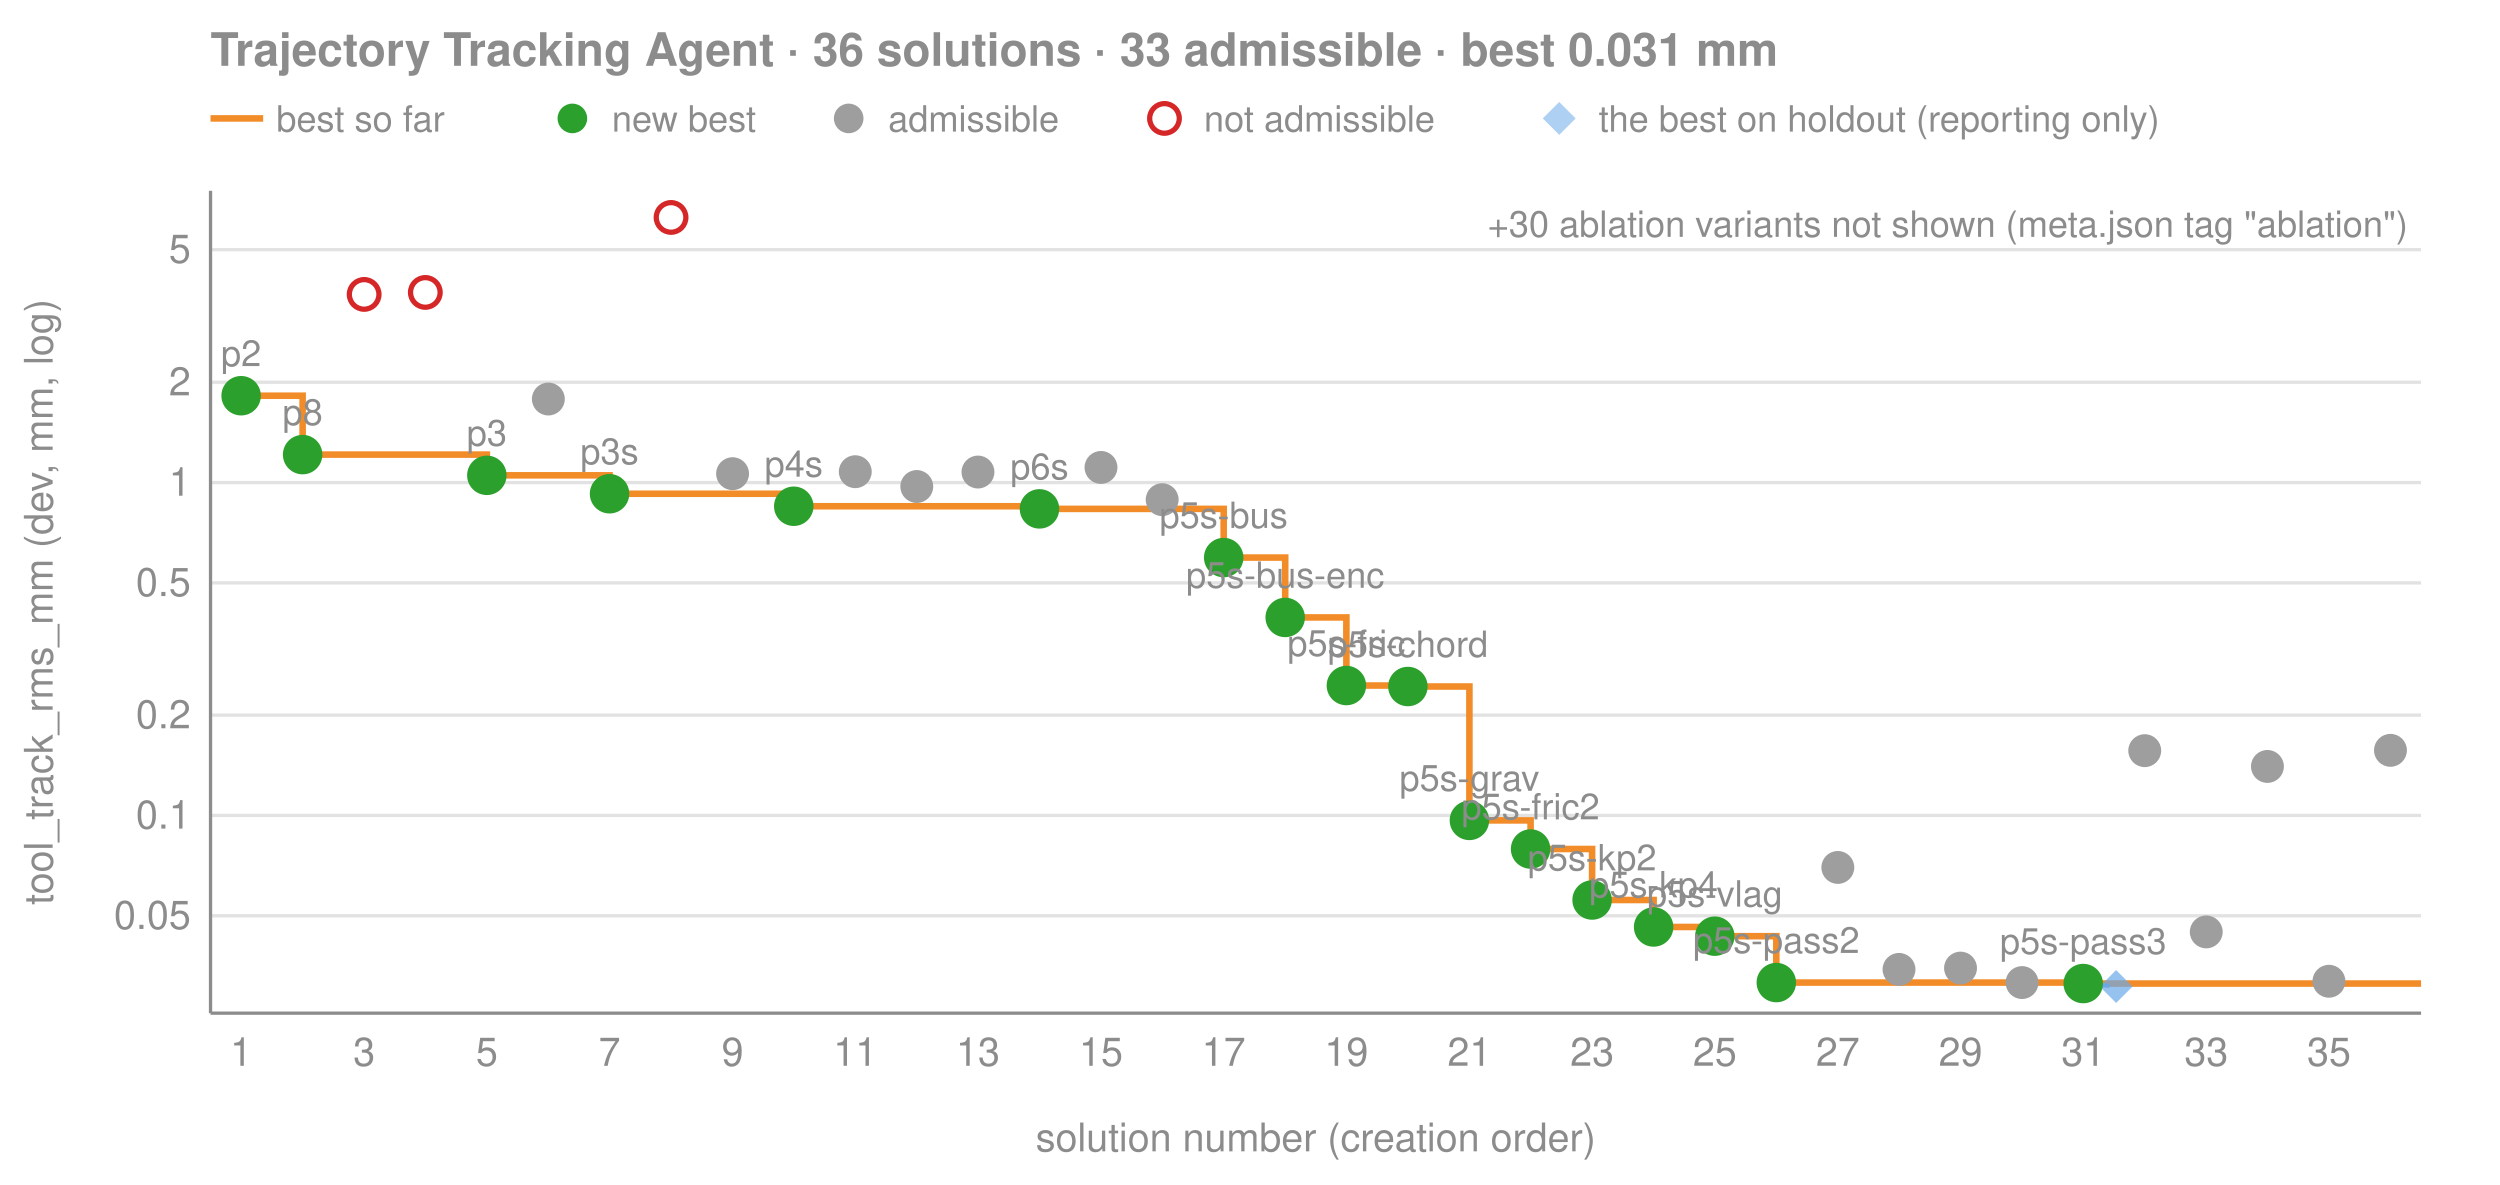
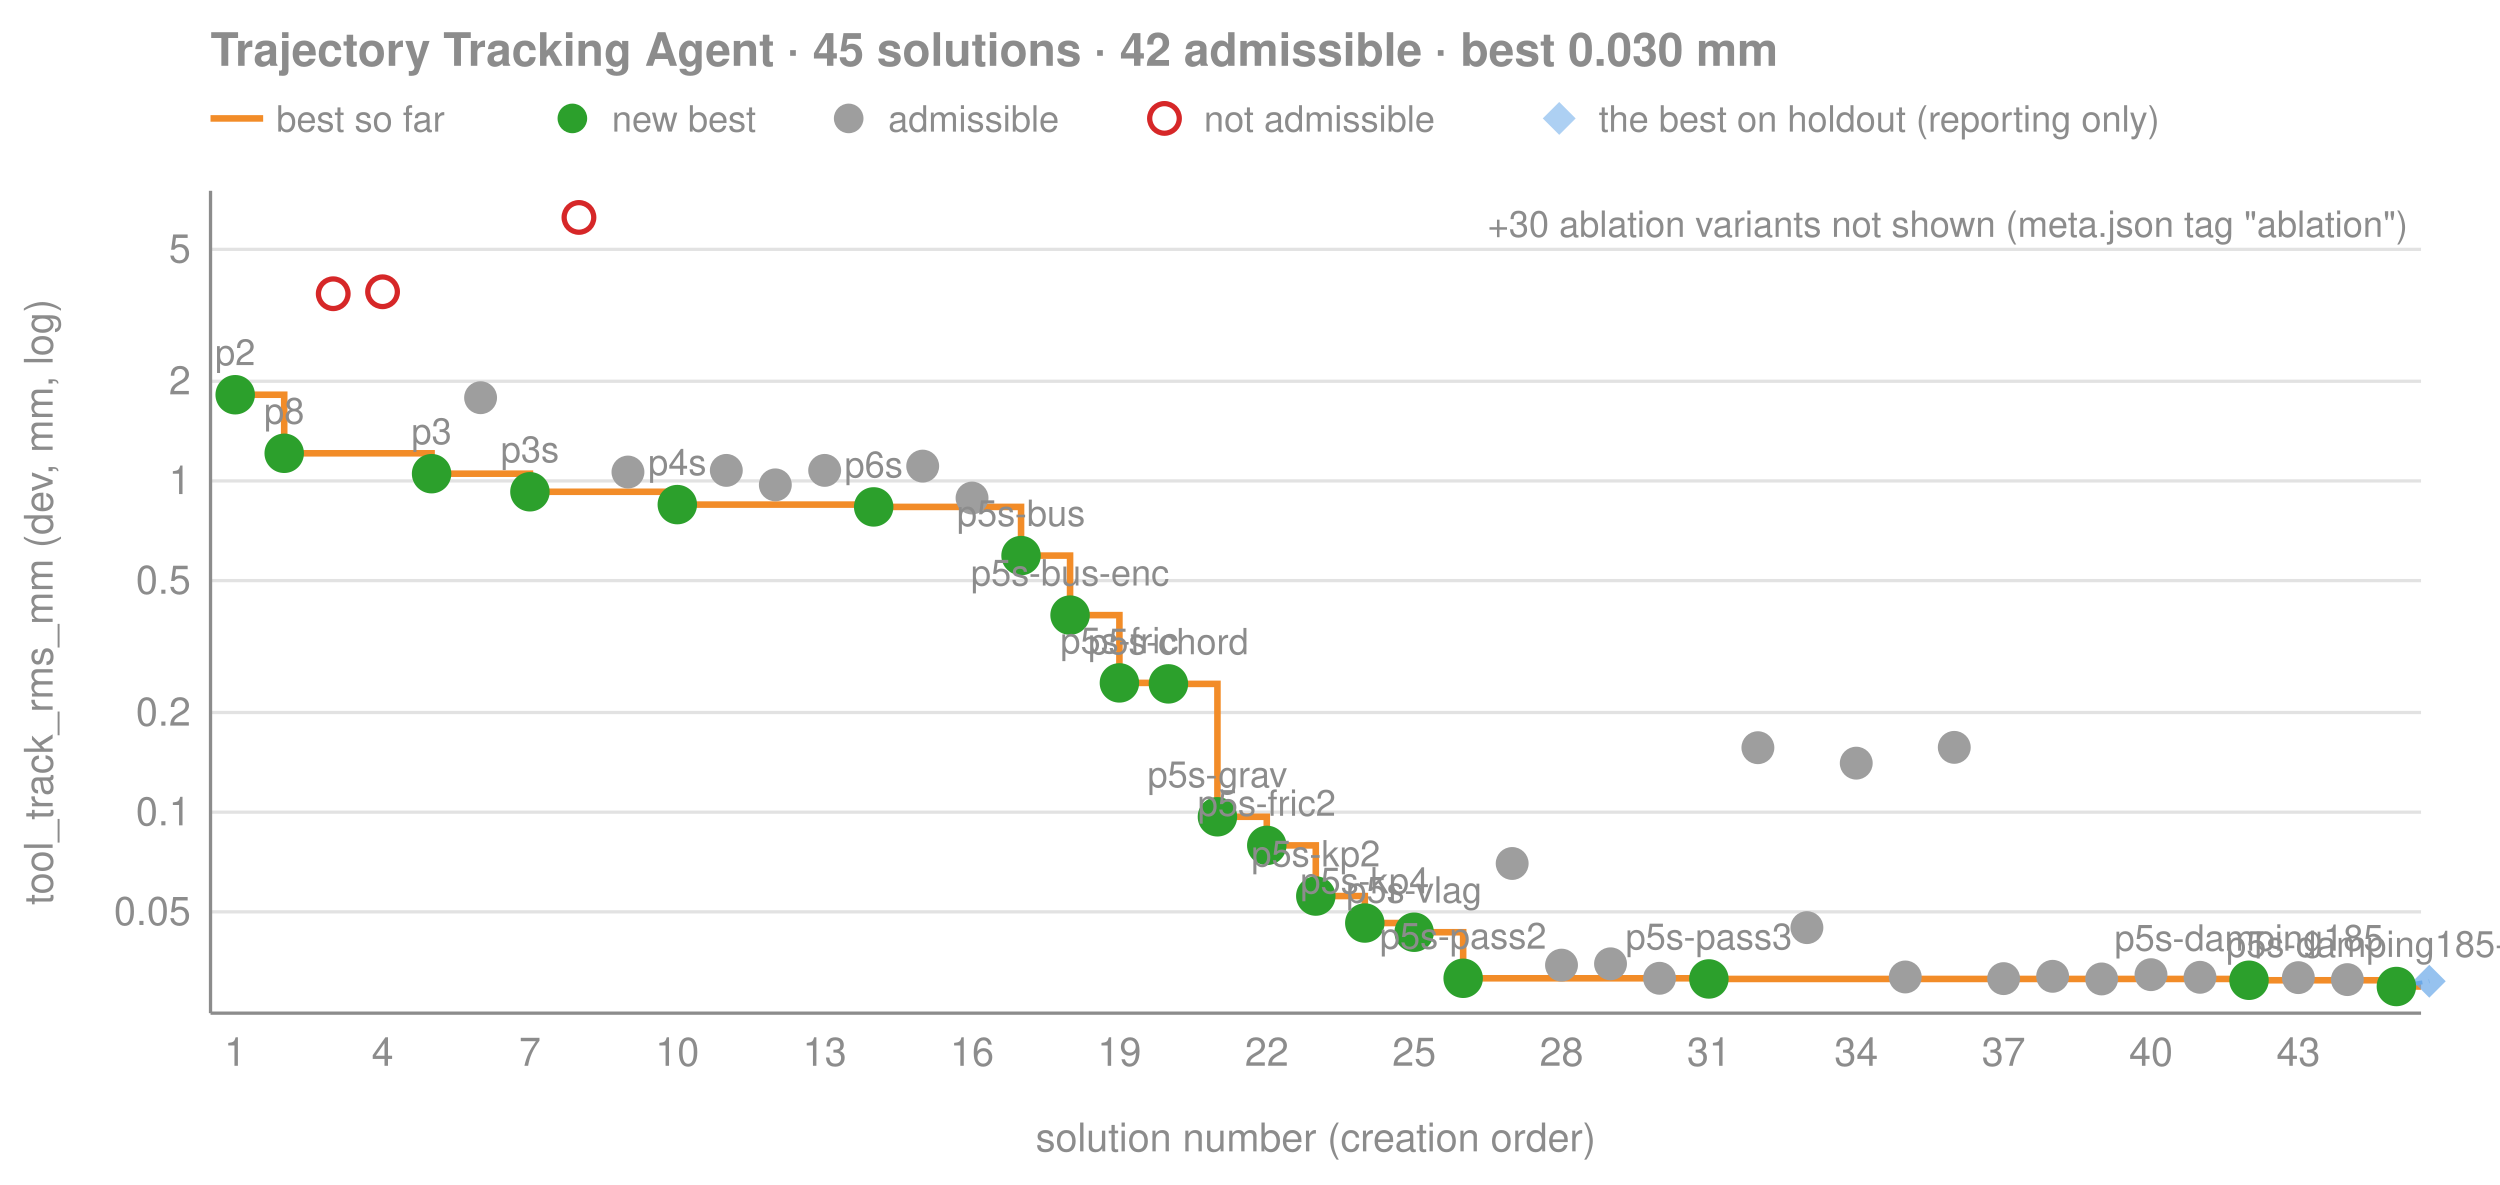
- <svg xmlns="http://www.w3.org/2000/svg" width="760" height="360" viewBox="0 0 760 360" font-family="system-ui, -apple-system, 'Segoe UI', Helvetica, Arial, sans-serif" font-size="12" role="img" aria-label="Trajectory Tracking Agent · 36 solutions · 33 admissible · best 0.031 mm">
-   <text x="64" y="20" fill="#8c8c8c" font-size="14" font-weight="600">Trajectory Tracking Agent · 36 solutions · 33 admissible · best 0.031 mm</text>
+ <svg xmlns="http://www.w3.org/2000/svg" width="760" height="360" viewBox="0 0 760 360" font-family="system-ui, -apple-system, 'Segoe UI', Helvetica, Arial, sans-serif" font-size="12" role="img" aria-label="Trajectory Tracking Agent · 45 solutions · 42 admissible · best 0.030 mm">
+   <text x="64" y="20" fill="#8c8c8c" font-size="14" font-weight="600">Trajectory Tracking Agent · 45 solutions · 42 admissible · best 0.030 mm</text>
  <text x="732" y="72" fill="#8c8c8c" font-size="11" text-anchor="end">+30 ablation variants not shown (meta.json tag "ablation")</text>
  <g stroke="#8c8c8c" stroke-opacity="0.25" stroke-width="1">
-     <line x1="64" x2="736" y1="278.4" y2="278.4" />
-     <line x1="64" x2="736" y1="247.9" y2="247.9" />
-     <line x1="64" x2="736" y1="217.4" y2="217.4" />
-     <line x1="64" x2="736" y1="177.2" y2="177.2" />
-     <line x1="64" x2="736" y1="146.7" y2="146.7" />
-     <line x1="64" x2="736" y1="116.2" y2="116.2" />
-     <line x1="64" x2="736" y1="75.9" y2="75.9" />
+     <line x1="64" x2="736" y1="277.2" y2="277.2" />
+     <line x1="64" x2="736" y1="246.9" y2="246.9" />
+     <line x1="64" x2="736" y1="216.6" y2="216.6" />
+     <line x1="64" x2="736" y1="176.5" y2="176.5" />
+     <line x1="64" x2="736" y1="146.2" y2="146.2" />
+     <line x1="64" x2="736" y1="115.9" y2="115.9" />
+     <line x1="64" x2="736" y1="75.8" y2="75.8" />
  </g>
  <g fill="#8c8c8c" text-anchor="end">
-     <text x="58" y="282.4">0.05</text>
-     <text x="58" y="251.9">0.1</text>
-     <text x="58" y="221.4">0.2</text>
-     <text x="58" y="181.2">0.5</text>
-     <text x="58" y="150.7">1</text>
-     <text x="58" y="120.2">2</text>
-     <text x="58" y="79.9">5</text>
+     <text x="58" y="281.2">0.05</text>
+     <text x="58" y="250.9">0.1</text>
+     <text x="58" y="220.6">0.2</text>
+     <text x="58" y="180.5">0.5</text>
+     <text x="58" y="150.2">1</text>
+     <text x="58" y="119.9">2</text>
+     <text x="58" y="79.8">5</text>
  </g>
  <g stroke="#8c8c8c" stroke-width="1">
    <line x1="64" x2="64" y1="58" y2="308" />
    <line x1="64" x2="736" y1="308" y2="308" />
  </g>
  <g fill="#8c8c8c" text-anchor="middle">
-     <text x="73.3" y="324">1</text>
-     <text x="110.7" y="324">3</text>
-     <text x="148.0" y="324">5</text>
-     <text x="185.3" y="324">7</text>
-     <text x="222.7" y="324">9</text>
-     <text x="260.0" y="324">11</text>
-     <text x="297.3" y="324">13</text>
-     <text x="334.7" y="324">15</text>
-     <text x="372.0" y="324">17</text>
-     <text x="409.3" y="324">19</text>
-     <text x="446.7" y="324">21</text>
-     <text x="484.0" y="324">23</text>
-     <text x="521.3" y="324">25</text>
-     <text x="558.7" y="324">27</text>
-     <text x="596.0" y="324">29</text>
-     <text x="633.3" y="324">31</text>
-     <text x="670.7" y="324">33</text>
-     <text x="708.0" y="324">35</text>
+     <text x="71.5" y="324">1</text>
+     <text x="116.3" y="324">4</text>
+     <text x="161.1" y="324">7</text>
+     <text x="205.9" y="324">10</text>
+     <text x="250.7" y="324">13</text>
+     <text x="295.5" y="324">16</text>
+     <text x="340.3" y="324">19</text>
+     <text x="385.1" y="324">22</text>
+     <text x="429.9" y="324">25</text>
+     <text x="474.7" y="324">28</text>
+     <text x="519.5" y="324">31</text>
+     <text x="564.3" y="324">34</text>
+     <text x="609.1" y="324">37</text>
+     <text x="653.9" y="324">40</text>
+     <text x="698.7" y="324">43</text>
  </g>
  <text x="400.0" y="350" fill="#8c8c8c" text-anchor="middle">solution number (creation order)</text>
  <text transform="translate(16 183.0) rotate(-90)" fill="#8c8c8c" text-anchor="middle">tool_track_rms_mm (dev, mm, log)</text>
-   <path d="M73.3,120.3H92.0V138.2H148.0V144.5H185.3V150.1H241.3V153.9H316.0V154.7H372.0V169.5H390.7V187.7H409.3V208.4H428.0V208.7H446.7V249.4H465.3V258.1H484.0V273.6H502.7V281.8H521.3V284.6H540.0V298.7H633.3V299.0H736.0" fill="none" stroke="#f28c28" stroke-width="2" />
+   <path d="M71.5,120.0H86.4V137.8H131.2V144.0H161.1V149.5H205.9V153.4H265.6V154.1H310.4V168.9H325.3V187.0H340.3V207.6H355.2V207.9H370.1V248.3H385.1V257.0H400.0V272.4H414.9V280.6H429.9V283.4H444.8V297.4H519.5V297.6H683.7V298.0H728.5V299.9H736.0" fill="none" stroke="#f28c28" stroke-width="2" />
  <g>
-     <line x1="633.3" y1="299.0" x2="643.3" y2="299.9" stroke="#6aa9e9" stroke-width="1.2" stroke-dasharray="3 2" />
-     <path d="M643.3,294.9l5,5l-5,5l-5,-5z" fill="#6aa9e9" fill-opacity="0.7" />
+     <line x1="728.5" y1="299.9" x2="738.5" y2="298.3" stroke="#6aa9e9" stroke-width="1.2" stroke-dasharray="3 2" />
+     <path d="M738.5,293.3l5,5l-5,5l-5,-5z" fill="#6aa9e9" fill-opacity="0.7" />
  </g>
-   <circle cx="73.3" cy="120.3" r="5.5" fill="#2ca02c" stroke="#2ca02c" />
-   <text x="73.3" y="111.3" fill="#8c8c8c" text-anchor="middle" font-size="11">p2</text>
-   <circle cx="92.0" cy="138.2" r="5.5" fill="#2ca02c" stroke="#2ca02c" />
-   <text x="92.0" y="129.2" fill="#8c8c8c" text-anchor="middle" font-size="11">p8</text>
-   <circle cx="110.7" cy="89.5" r="4.5" fill="none" stroke="#d62728" stroke-width="1.6" />
-   <circle cx="129.3" cy="88.9" r="4.5" fill="none" stroke="#d62728" stroke-width="1.6" />
-   <circle cx="148.0" cy="144.5" r="5.5" fill="#2ca02c" stroke="#2ca02c" />
-   <text x="148.0" y="135.5" fill="#8c8c8c" text-anchor="middle" font-size="11">p3</text>
-   <circle cx="166.7" cy="121.3" r="4.5" fill="#9e9e9e" stroke="#9e9e9e" />
-   <circle cx="185.3" cy="150.1" r="5.5" fill="#2ca02c" stroke="#2ca02c" />
-   <text x="185.3" y="141.1" fill="#8c8c8c" text-anchor="middle" font-size="11">p3s</text>
-   <circle cx="204.0" cy="66.1" r="4.5" fill="none" stroke="#d62728" stroke-width="1.6" />
-   <circle cx="222.7" cy="144.0" r="4.5" fill="#9e9e9e" stroke="#9e9e9e" />
-   <circle cx="241.3" cy="153.9" r="5.5" fill="#2ca02c" stroke="#2ca02c" />
-   <text x="241.3" y="144.9" fill="#8c8c8c" text-anchor="middle" font-size="11">p4s</text>
-   <circle cx="260.0" cy="143.4" r="4.5" fill="#9e9e9e" stroke="#9e9e9e" />
-   <circle cx="278.7" cy="147.9" r="4.5" fill="#9e9e9e" stroke="#9e9e9e" />
-   <circle cx="297.3" cy="143.5" r="4.5" fill="#9e9e9e" stroke="#9e9e9e" />
-   <circle cx="316.0" cy="154.7" r="5.5" fill="#2ca02c" stroke="#2ca02c" />
-   <text x="316.0" y="145.7" fill="#8c8c8c" text-anchor="middle" font-size="11">p6s</text>
-   <circle cx="334.7" cy="142.1" r="4.5" fill="#9e9e9e" stroke="#9e9e9e" />
-   <circle cx="353.3" cy="151.9" r="4.5" fill="#9e9e9e" stroke="#9e9e9e" />
-   <circle cx="372.0" cy="169.5" r="5.5" fill="#2ca02c" stroke="#2ca02c" />
-   <text x="372.0" y="160.5" fill="#8c8c8c" text-anchor="middle" font-size="11">p5s-bus</text>
-   <circle cx="390.7" cy="187.7" r="5.5" fill="#2ca02c" stroke="#2ca02c" />
-   <text x="390.7" y="178.7" fill="#8c8c8c" text-anchor="middle" font-size="11">p5s-bus-enc</text>
-   <circle cx="409.3" cy="208.4" r="5.5" fill="#2ca02c" stroke="#2ca02c" />
-   <text x="409.3" y="199.4" fill="#8c8c8c" text-anchor="middle" font-size="11">p5s-fric</text>
-   <circle cx="428.0" cy="208.7" r="5.5" fill="#2ca02c" stroke="#2ca02c" />
-   <text x="428.0" y="199.7" fill="#8c8c8c" text-anchor="middle" font-size="11">p5s-chord</text>
-   <circle cx="446.7" cy="249.4" r="5.5" fill="#2ca02c" stroke="#2ca02c" />
-   <text x="446.7" y="240.4" fill="#8c8c8c" text-anchor="middle" font-size="11">p5s-grav</text>
-   <circle cx="465.3" cy="258.1" r="5.5" fill="#2ca02c" stroke="#2ca02c" />
-   <text x="465.3" y="249.1" fill="#8c8c8c" text-anchor="middle" font-size="11">p5s-fric2</text>
-   <circle cx="484.0" cy="273.6" r="5.5" fill="#2ca02c" stroke="#2ca02c" />
-   <text x="484.0" y="264.6" fill="#8c8c8c" text-anchor="middle" font-size="11">p5s-kp2</text>
-   <circle cx="502.7" cy="281.8" r="5.5" fill="#2ca02c" stroke="#2ca02c" />
-   <text x="502.7" y="272.8" fill="#8c8c8c" text-anchor="middle" font-size="11">p5s-kp4</text>
-   <circle cx="521.3" cy="284.6" r="5.5" fill="#2ca02c" stroke="#2ca02c" />
-   <text x="521.3" y="275.6" fill="#8c8c8c" text-anchor="middle" font-size="11">p5s-vlag</text>
-   <circle cx="540.0" cy="298.7" r="5.5" fill="#2ca02c" stroke="#2ca02c" />
-   <text x="540.0" y="289.7" fill="#8c8c8c" text-anchor="middle" font-size="11">p5s-pass2</text>
-   <circle cx="558.7" cy="263.7" r="4.5" fill="#9e9e9e" stroke="#9e9e9e" />
-   <circle cx="577.3" cy="294.7" r="4.5" fill="#9e9e9e" stroke="#9e9e9e" />
-   <circle cx="596.0" cy="294.3" r="4.5" fill="#9e9e9e" stroke="#9e9e9e" />
-   <circle cx="614.7" cy="298.7" r="4.5" fill="#9e9e9e" stroke="#9e9e9e" />
-   <circle cx="633.3" cy="299.0" r="5.5" fill="#2ca02c" stroke="#2ca02c" />
-   <text x="633.3" y="290.0" fill="#8c8c8c" text-anchor="middle" font-size="11">p5s-pass3</text>
-   <circle cx="652.0" cy="228.2" r="4.5" fill="#9e9e9e" stroke="#9e9e9e" />
-   <circle cx="670.7" cy="283.3" r="4.5" fill="#9e9e9e" stroke="#9e9e9e" />
-   <circle cx="689.3" cy="233.0" r="4.5" fill="#9e9e9e" stroke="#9e9e9e" />
-   <circle cx="708.0" cy="298.3" r="4.5" fill="#9e9e9e" stroke="#9e9e9e" />
-   <circle cx="726.7" cy="228.1" r="4.5" fill="#9e9e9e" stroke="#9e9e9e" />
+   <circle cx="71.5" cy="120.0" r="5.5" fill="#2ca02c" stroke="#2ca02c" />
+   <text x="71.5" y="111.0" fill="#8c8c8c" text-anchor="middle" font-size="11">p2</text>
+   <circle cx="86.4" cy="137.8" r="5.5" fill="#2ca02c" stroke="#2ca02c" />
+   <text x="86.4" y="128.8" fill="#8c8c8c" text-anchor="middle" font-size="11">p8</text>
+   <circle cx="101.3" cy="89.3" r="4.5" fill="none" stroke="#d62728" stroke-width="1.6" />
+   <circle cx="116.3" cy="88.7" r="4.5" fill="none" stroke="#d62728" stroke-width="1.6" />
+   <circle cx="131.2" cy="144.0" r="5.5" fill="#2ca02c" stroke="#2ca02c" />
+   <text x="131.2" y="135.0" fill="#8c8c8c" text-anchor="middle" font-size="11">p3</text>
+   <circle cx="146.1" cy="120.9" r="4.5" fill="#9e9e9e" stroke="#9e9e9e" />
+   <circle cx="161.1" cy="149.5" r="5.5" fill="#2ca02c" stroke="#2ca02c" />
+   <text x="161.1" y="140.5" fill="#8c8c8c" text-anchor="middle" font-size="11">p3s</text>
+   <circle cx="176.0" cy="66.1" r="4.5" fill="none" stroke="#d62728" stroke-width="1.6" />
+   <circle cx="190.9" cy="143.5" r="4.5" fill="#9e9e9e" stroke="#9e9e9e" />
+   <circle cx="205.9" cy="153.4" r="5.5" fill="#2ca02c" stroke="#2ca02c" />
+   <text x="205.9" y="144.4" fill="#8c8c8c" text-anchor="middle" font-size="11">p4s</text>
+   <circle cx="220.8" cy="143.0" r="4.5" fill="#9e9e9e" stroke="#9e9e9e" />
+   <circle cx="235.7" cy="147.4" r="4.5" fill="#9e9e9e" stroke="#9e9e9e" />
+   <circle cx="250.7" cy="143.0" r="4.5" fill="#9e9e9e" stroke="#9e9e9e" />
+   <circle cx="265.6" cy="154.1" r="5.5" fill="#2ca02c" stroke="#2ca02c" />
+   <text x="265.6" y="145.1" fill="#8c8c8c" text-anchor="middle" font-size="11">p6s</text>
+   <circle cx="280.5" cy="141.7" r="4.5" fill="#9e9e9e" stroke="#9e9e9e" />
+   <circle cx="295.5" cy="151.4" r="4.5" fill="#9e9e9e" stroke="#9e9e9e" />
+   <circle cx="310.4" cy="168.9" r="5.5" fill="#2ca02c" stroke="#2ca02c" />
+   <text x="310.4" y="159.9" fill="#8c8c8c" text-anchor="middle" font-size="11">p5s-bus</text>
+   <circle cx="325.3" cy="187.0" r="5.5" fill="#2ca02c" stroke="#2ca02c" />
+   <text x="325.3" y="178.0" fill="#8c8c8c" text-anchor="middle" font-size="11">p5s-bus-enc</text>
+   <circle cx="340.3" cy="207.6" r="5.5" fill="#2ca02c" stroke="#2ca02c" />
+   <text x="340.3" y="198.6" fill="#8c8c8c" text-anchor="middle" font-size="11">p5s-fric</text>
+   <circle cx="355.2" cy="207.9" r="5.5" fill="#2ca02c" stroke="#2ca02c" />
+   <text x="355.2" y="198.9" fill="#8c8c8c" text-anchor="middle" font-size="11">p5s-chord</text>
+   <circle cx="370.1" cy="248.3" r="5.5" fill="#2ca02c" stroke="#2ca02c" />
+   <text x="370.1" y="239.3" fill="#8c8c8c" text-anchor="middle" font-size="11">p5s-grav</text>
+   <circle cx="385.1" cy="257.0" r="5.5" fill="#2ca02c" stroke="#2ca02c" />
+   <text x="385.1" y="248.0" fill="#8c8c8c" text-anchor="middle" font-size="11">p5s-fric2</text>
+   <circle cx="400.0" cy="272.4" r="5.5" fill="#2ca02c" stroke="#2ca02c" />
+   <text x="400.0" y="263.4" fill="#8c8c8c" text-anchor="middle" font-size="11">p5s-kp2</text>
+   <circle cx="414.9" cy="280.6" r="5.5" fill="#2ca02c" stroke="#2ca02c" />
+   <text x="414.9" y="271.6" fill="#8c8c8c" text-anchor="middle" font-size="11">p5s-kp4</text>
+   <circle cx="429.9" cy="283.4" r="5.5" fill="#2ca02c" stroke="#2ca02c" />
+   <text x="429.9" y="274.4" fill="#8c8c8c" text-anchor="middle" font-size="11">p5s-vlag</text>
+   <circle cx="444.8" cy="297.4" r="5.5" fill="#2ca02c" stroke="#2ca02c" />
+   <text x="444.8" y="288.4" fill="#8c8c8c" text-anchor="middle" font-size="11">p5s-pass2</text>
+   <circle cx="459.7" cy="262.5" r="4.5" fill="#9e9e9e" stroke="#9e9e9e" />
+   <circle cx="474.7" cy="293.4" r="4.5" fill="#9e9e9e" stroke="#9e9e9e" />
+   <circle cx="489.6" cy="293.0" r="4.5" fill="#9e9e9e" stroke="#9e9e9e" />
+   <circle cx="504.5" cy="297.4" r="4.5" fill="#9e9e9e" stroke="#9e9e9e" />
+   <circle cx="519.5" cy="297.6" r="5.5" fill="#2ca02c" stroke="#2ca02c" />
+   <text x="519.5" y="288.6" fill="#8c8c8c" text-anchor="middle" font-size="11">p5s-pass3</text>
+   <circle cx="534.4" cy="227.3" r="4.5" fill="#9e9e9e" stroke="#9e9e9e" />
+   <circle cx="549.3" cy="282.0" r="4.5" fill="#9e9e9e" stroke="#9e9e9e" />
+   <circle cx="564.3" cy="232.0" r="4.5" fill="#9e9e9e" stroke="#9e9e9e" />
+   <circle cx="579.2" cy="297.0" r="4.5" fill="#9e9e9e" stroke="#9e9e9e" />
+   <circle cx="594.1" cy="227.2" r="4.5" fill="#9e9e9e" stroke="#9e9e9e" />
+   <circle cx="609.1" cy="297.5" r="4.5" fill="#9e9e9e" stroke="#9e9e9e" />
+   <circle cx="624.0" cy="296.8" r="4.5" fill="#9e9e9e" stroke="#9e9e9e" />
+   <circle cx="638.9" cy="297.6" r="4.5" fill="#9e9e9e" stroke="#9e9e9e" />
+   <circle cx="653.9" cy="296.3" r="4.5" fill="#9e9e9e" stroke="#9e9e9e" />
+   <circle cx="668.8" cy="297.1" r="4.5" fill="#9e9e9e" stroke="#9e9e9e" />
+   <circle cx="683.7" cy="298.0" r="5.5" fill="#2ca02c" stroke="#2ca02c" />
+   <text x="683.7" y="289.0" fill="#8c8c8c" text-anchor="middle" font-size="11">p5s-damping185</text>
+   <circle cx="698.7" cy="297.2" r="4.5" fill="#9e9e9e" stroke="#9e9e9e" />
+   <circle cx="713.6" cy="297.8" r="4.5" fill="#9e9e9e" stroke="#9e9e9e" />
+   <circle cx="728.5" cy="299.9" r="5.5" fill="#2ca02c" stroke="#2ca02c" />
+   <text x="728.5" y="290.9" fill="#8c8c8c" text-anchor="middle" font-size="11">p5s-damping185-refit</text>
  <line x1="64" x2="80" y1="36" y2="36" stroke="#f28c28" stroke-width="2" />
  <text x="84" y="40" fill="#8c8c8c" font-size="11">best so far</text>
  <circle cx="174" cy="36" r="4.5" fill="#2ca02c" />
  <text x="186" y="40" fill="#8c8c8c" font-size="11">new best</text>
  <circle cx="258" cy="36" r="4.5" fill="#9e9e9e" />
  <text x="270" y="40" fill="#8c8c8c" font-size="11">admissible</text>
  <circle cx="354" cy="36" r="4.5" fill="none" stroke="#d62728" stroke-width="1.6" />
  <text x="366" y="40" fill="#8c8c8c" font-size="11">not admissible</text>
  <path d="M474,31l5,5l-5,5l-5,-5z" fill="#6aa9e9" fill-opacity="0.55" />
  <text x="486" y="40" fill="#8c8c8c" font-size="11">the best on holdout (reporting only)</text>
</svg>
